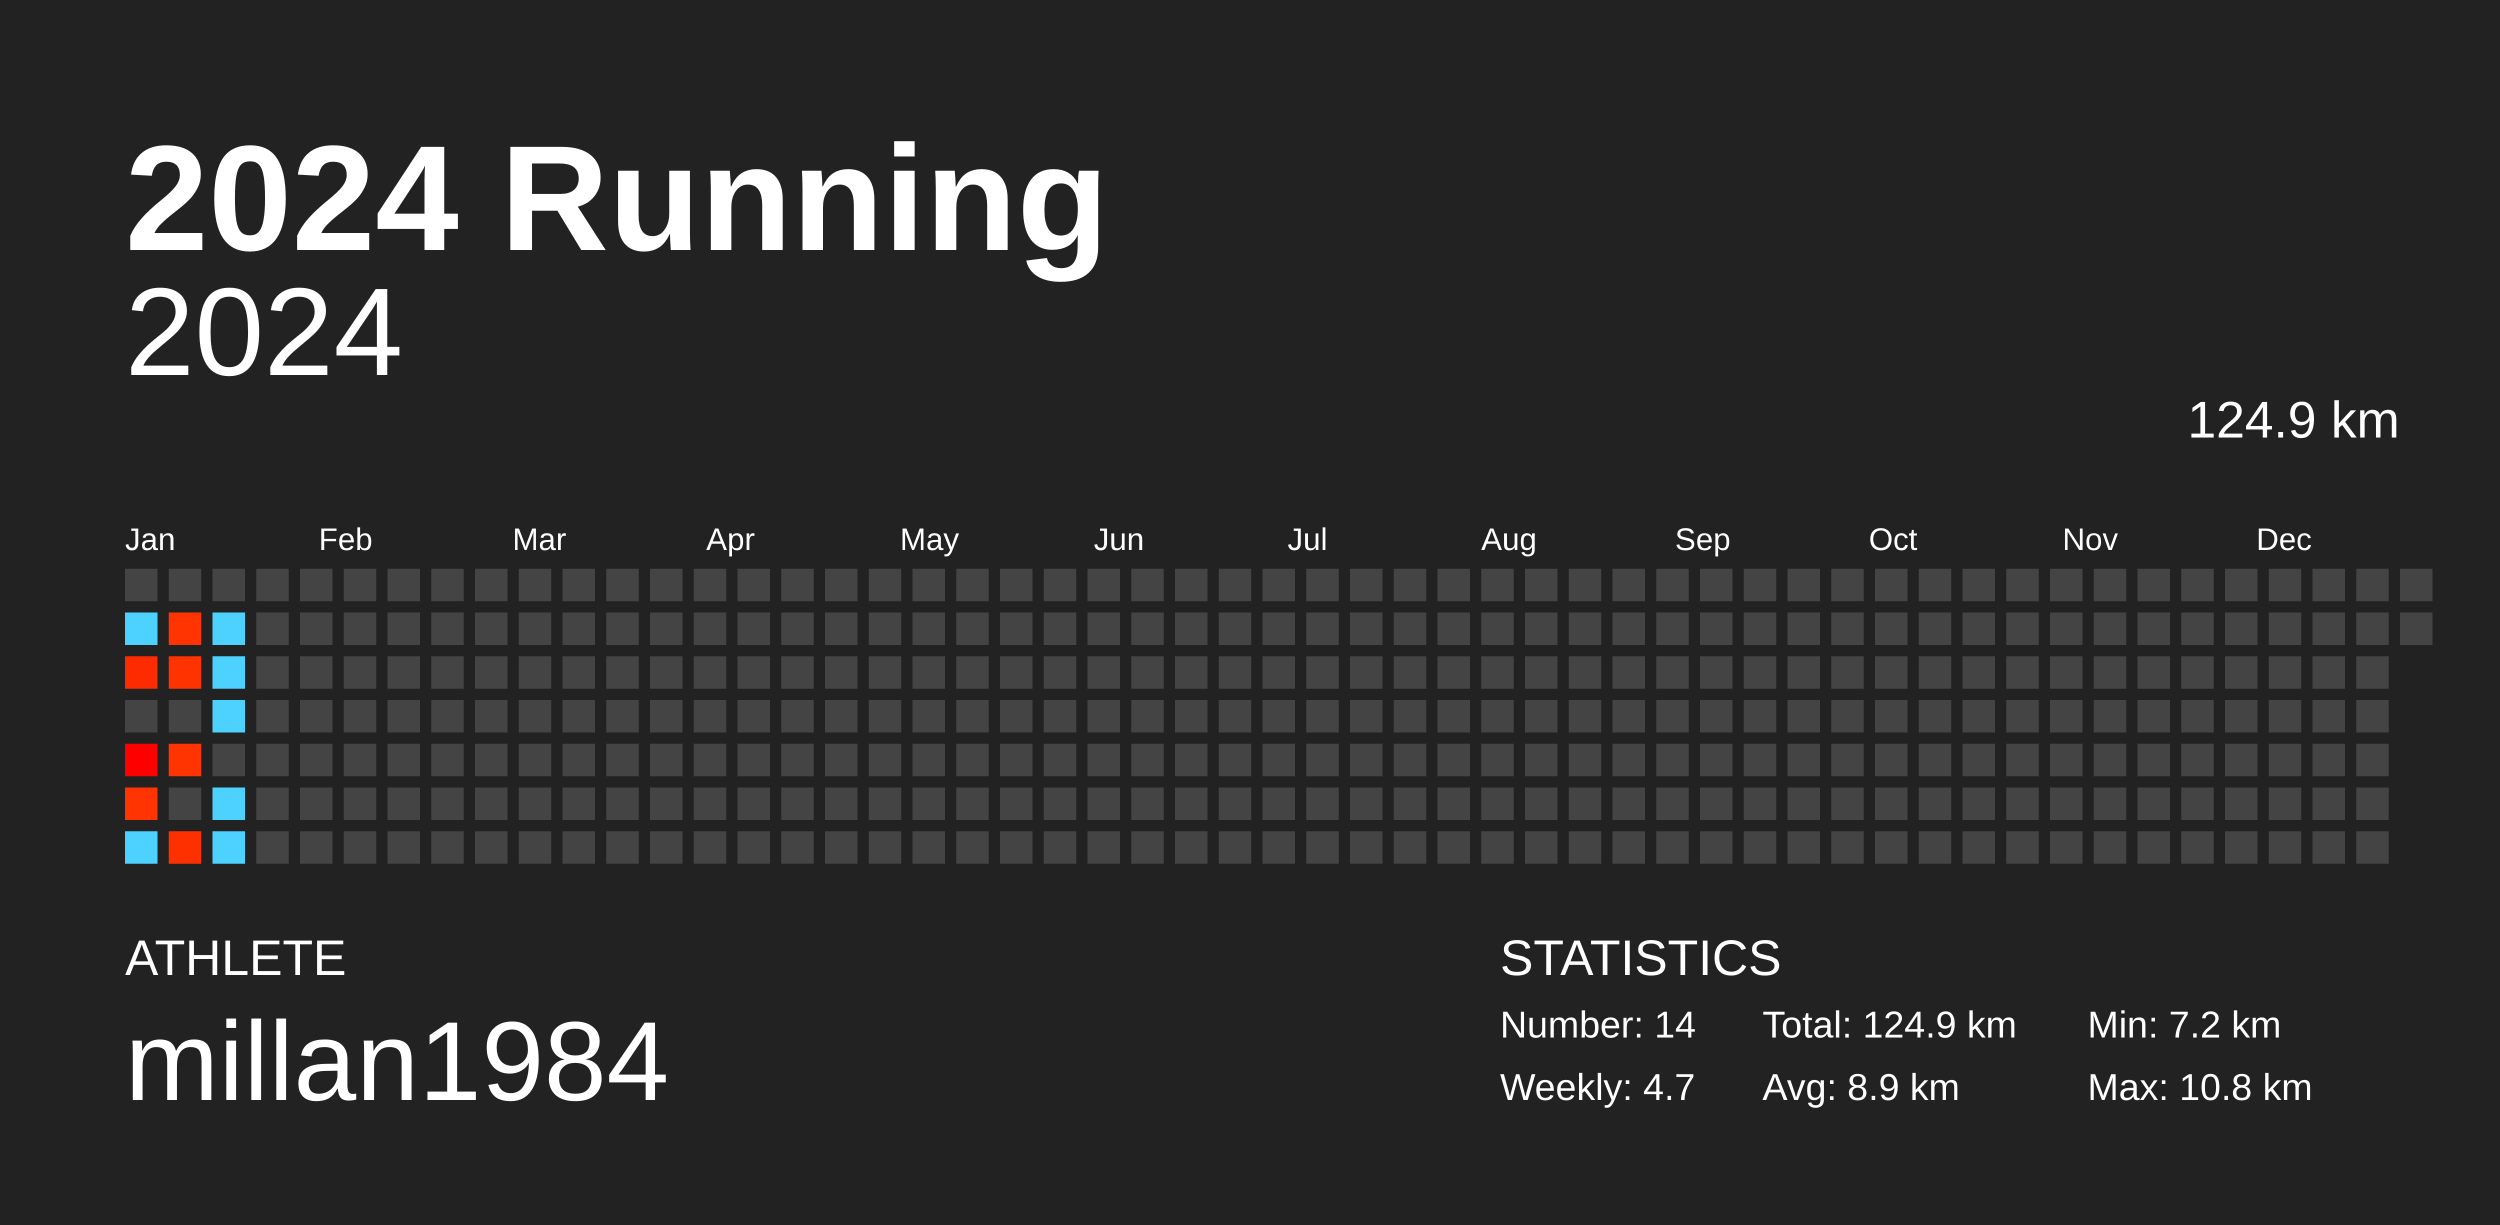
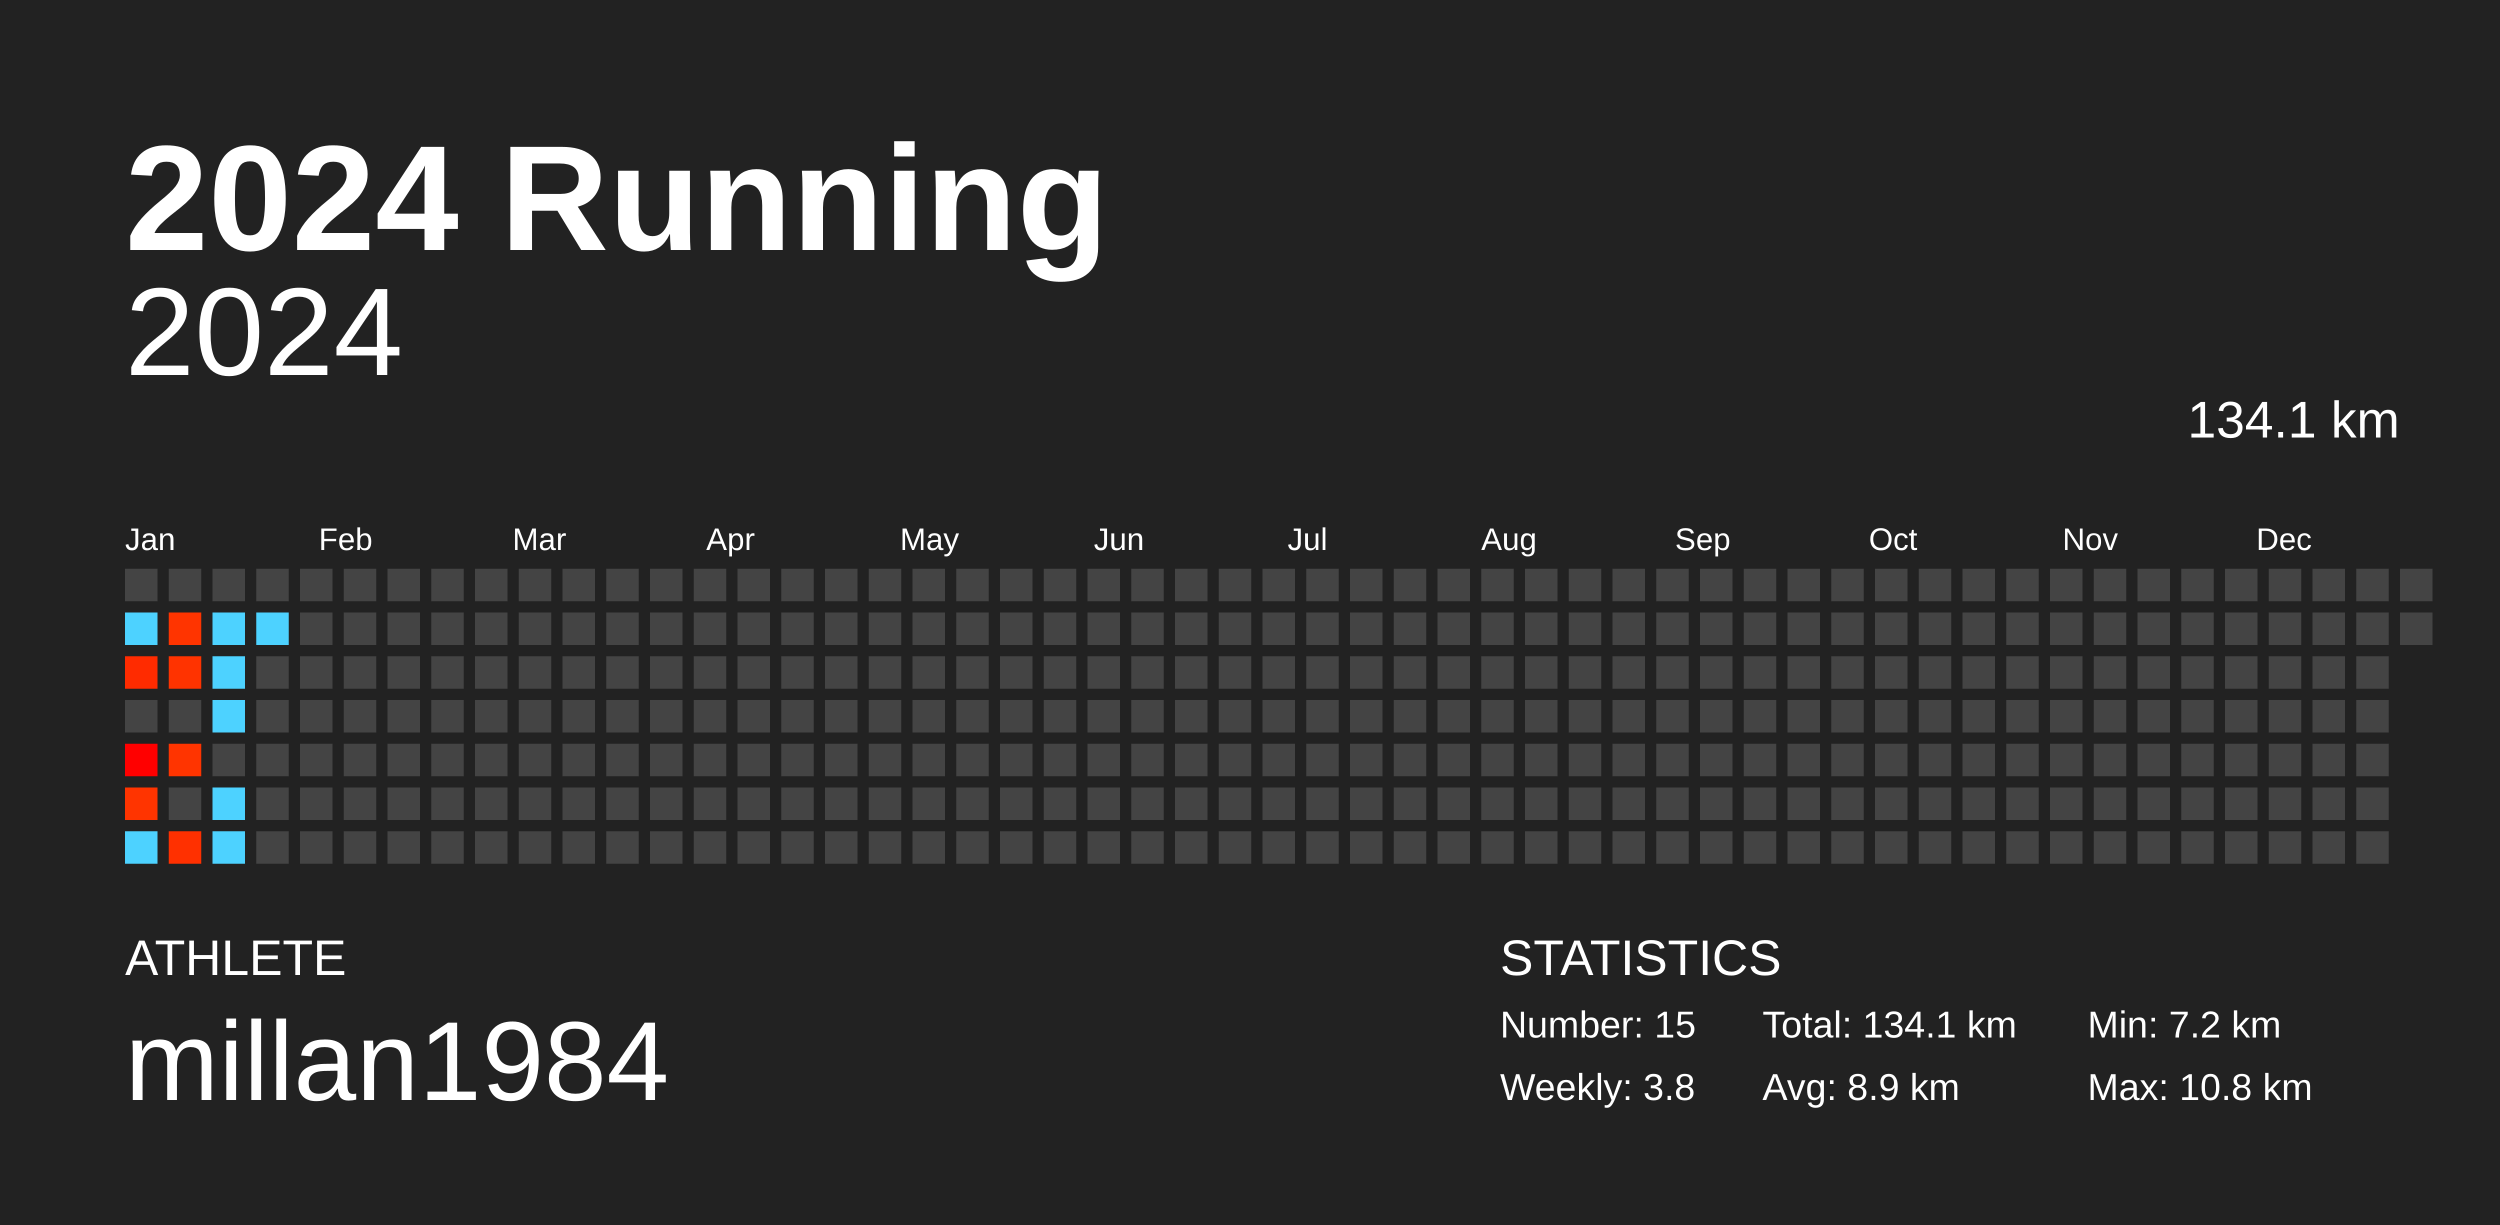
<svg xmlns="http://www.w3.org/2000/svg" baseProfile="full" height="98mm" version="1.1" viewBox="0,0,200,98" width="200mm">
  <defs />
  <rect fill="#222222" height="98" width="200" x="0" y="0" />
  <text fill="#FFFFFF" style="font-size:12px; font-family:Arial; font-weight:bold;" x="10" y="20">2024 Running</text>
  <text fill="#FFFFFF" style="font-size:4px; font-family:Arial" x="10" y="78">ATHLETE</text>
  <text fill="#FFFFFF" style="font-size:9px; font-family:Arial" x="10" y="88">millan1984</text>
  <text fill="#FFFFFF" style="font-size:4px; font-family:Arial" x="120" y="78">STATISTICS</text>
-   <text fill="#FFFFFF" style="font-size:3px; font-family:Arial" x="120" y="83">Number: 14</text>
-   <text fill="#FFFFFF" style="font-size:3px; font-family:Arial" x="120" y="88">Weekly: 4.7</text>
-   <text fill="#FFFFFF" style="font-size:3px; font-family:Arial" x="141" y="83">Total: 124.9 km</text>
+   <text fill="#FFFFFF" style="font-size:3px; font-family:Arial" x="120" y="83">Number: 15</text>
+   <text fill="#FFFFFF" style="font-size:3px; font-family:Arial" x="120" y="88">Weekly: 3.8</text>
+   <text fill="#FFFFFF" style="font-size:3px; font-family:Arial" x="141" y="83">Total: 134.1 km</text>
  <text fill="#FFFFFF" style="font-size:3px; font-family:Arial" x="141" y="88">Avg: 8.9 km</text>
  <text fill="#FFFFFF" style="font-size:3px; font-family:Arial" x="167" y="83">Min: 7.2 km</text>
  <text fill="#FFFFFF" style="font-size:3px; font-family:Arial" x="167" y="88">Max: 10.8 km</text>
  <text alignment-baseline="hanging" fill="#FFFFFF" style="font-size:10.0px; font-family:Arial;" x="10" y="30">2024</text>
-   <text alignment-baseline="hanging" fill="#FFFFFF" style="font-size:4.125px; font-family:Arial;" x="175" y="35">124.9 km</text>
+   <text alignment-baseline="hanging" fill="#FFFFFF" style="font-size:4.125px; font-family:Arial;" x="175" y="35">134.1 km</text>
  <text fill="#FFFFFF" style="font-size:2.5px; font-family:Arial" x="10.0" y="44">Jan</text>
  <text fill="#FFFFFF" style="font-size:2.5px; font-family:Arial" x="25.5" y="44">Feb</text>
  <text fill="#FFFFFF" style="font-size:2.5px; font-family:Arial" x="41.0" y="44">Mar</text>
  <text fill="#FFFFFF" style="font-size:2.5px; font-family:Arial" x="56.5" y="44">Apr</text>
  <text fill="#FFFFFF" style="font-size:2.5px; font-family:Arial" x="72.0" y="44">May</text>
  <text fill="#FFFFFF" style="font-size:2.5px; font-family:Arial" x="87.5" y="44">Jun</text>
  <text fill="#FFFFFF" style="font-size:2.5px; font-family:Arial" x="103.0" y="44">Jul</text>
  <text fill="#FFFFFF" style="font-size:2.5px; font-family:Arial" x="118.5" y="44">Aug</text>
  <text fill="#FFFFFF" style="font-size:2.5px; font-family:Arial" x="134.0" y="44">Sep</text>
  <text fill="#FFFFFF" style="font-size:2.5px; font-family:Arial" x="149.5" y="44">Oct</text>
  <text fill="#FFFFFF" style="font-size:2.5px; font-family:Arial" x="165.0" y="44">Nov</text>
  <text fill="#FFFFFF" style="font-size:2.5px; font-family:Arial" x="180.5" y="44">Dec</text>
  <rect fill="#444444" height="2.6" width="2.6" x="10.0" y="45.5" />
  <rect fill="#4dd2ff" height="2.6" width="2.6" x="10.0" y="49.0" />
  <rect fill="#ff2b00" height="2.6" width="2.6" x="10.0" y="52.5" />
  <rect fill="#444444" height="2.6" width="2.6" x="10.0" y="56.0" />
  <rect fill="#ff0000" height="2.6" width="2.6" x="10.0" y="59.5" />
  <rect fill="#ff3400" height="2.6" width="2.6" x="10.0" y="63.0" />
  <rect fill="#4dd2ff" height="2.6" width="2.6" x="10.0" y="66.5" />
  <rect fill="#444444" height="2.6" width="2.6" x="13.5" y="45.5" />
  <rect fill="#ff3400" height="2.6" width="2.6" x="13.5" y="49.0" />
  <rect fill="#ff3300" height="2.6" width="2.6" x="13.5" y="52.5" />
  <rect fill="#444444" height="2.6" width="2.6" x="13.5" y="56.0" />
  <rect fill="#ff3400" height="2.6" width="2.6" x="13.5" y="59.5" />
  <rect fill="#444444" height="2.6" width="2.6" x="13.5" y="63.0" />
  <rect fill="#ff3000" height="2.6" width="2.6" x="13.5" y="66.5" />
  <rect fill="#444444" height="2.6" width="2.6" x="17.0" y="45.5" />
  <rect fill="#4dd2ff" height="2.6" width="2.6" x="17.0" y="49.0" />
  <rect fill="#4dd2ff" height="2.6" width="2.6" x="17.0" y="52.5" />
  <rect fill="#4dd2ff" height="2.6" width="2.6" x="17.0" y="56.0" />
  <rect fill="#444444" height="2.6" width="2.6" x="17.0" y="59.5" />
  <rect fill="#4dd2ff" height="2.6" width="2.6" x="17.0" y="63.0" />
  <rect fill="#4dd2ff" height="2.6" width="2.6" x="17.0" y="66.5" />
  <rect fill="#444444" height="2.6" width="2.6" x="20.5" y="45.5" />
-   <rect fill="#444444" height="2.6" width="2.6" x="20.5" y="49.0" />
+   <rect fill="#4dd2ff" height="2.6" width="2.6" x="20.5" y="49.0" />
  <rect fill="#444444" height="2.6" width="2.6" x="20.5" y="52.5" />
  <rect fill="#444444" height="2.6" width="2.6" x="20.5" y="56.0" />
  <rect fill="#444444" height="2.6" width="2.6" x="20.5" y="59.5" />
  <rect fill="#444444" height="2.6" width="2.6" x="20.5" y="63.0" />
  <rect fill="#444444" height="2.6" width="2.6" x="20.5" y="66.5" />
  <rect fill="#444444" height="2.6" width="2.6" x="24.0" y="45.5" />
  <rect fill="#444444" height="2.6" width="2.6" x="24.0" y="49.0" />
  <rect fill="#444444" height="2.6" width="2.6" x="24.0" y="52.5" />
  <rect fill="#444444" height="2.6" width="2.6" x="24.0" y="56.0" />
  <rect fill="#444444" height="2.6" width="2.6" x="24.0" y="59.5" />
  <rect fill="#444444" height="2.6" width="2.6" x="24.0" y="63.0" />
  <rect fill="#444444" height="2.6" width="2.6" x="24.0" y="66.5" />
  <rect fill="#444444" height="2.6" width="2.6" x="27.5" y="45.5" />
  <rect fill="#444444" height="2.6" width="2.6" x="27.5" y="49.0" />
  <rect fill="#444444" height="2.6" width="2.6" x="27.5" y="52.5" />
  <rect fill="#444444" height="2.6" width="2.6" x="27.5" y="56.0" />
  <rect fill="#444444" height="2.6" width="2.6" x="27.5" y="59.5" />
  <rect fill="#444444" height="2.6" width="2.6" x="27.5" y="63.0" />
  <rect fill="#444444" height="2.6" width="2.6" x="27.5" y="66.5" />
  <rect fill="#444444" height="2.6" width="2.6" x="31.0" y="45.5" />
  <rect fill="#444444" height="2.6" width="2.6" x="31.0" y="49.0" />
  <rect fill="#444444" height="2.6" width="2.6" x="31.0" y="52.5" />
  <rect fill="#444444" height="2.6" width="2.6" x="31.0" y="56.0" />
  <rect fill="#444444" height="2.6" width="2.6" x="31.0" y="59.5" />
  <rect fill="#444444" height="2.6" width="2.6" x="31.0" y="63.0" />
  <rect fill="#444444" height="2.6" width="2.6" x="31.0" y="66.5" />
  <rect fill="#444444" height="2.6" width="2.6" x="34.5" y="45.5" />
  <rect fill="#444444" height="2.6" width="2.6" x="34.5" y="49.0" />
  <rect fill="#444444" height="2.6" width="2.6" x="34.5" y="52.5" />
  <rect fill="#444444" height="2.6" width="2.6" x="34.5" y="56.0" />
  <rect fill="#444444" height="2.6" width="2.6" x="34.5" y="59.5" />
  <rect fill="#444444" height="2.6" width="2.6" x="34.5" y="63.0" />
  <rect fill="#444444" height="2.6" width="2.6" x="34.5" y="66.5" />
  <rect fill="#444444" height="2.6" width="2.6" x="38.0" y="45.5" />
  <rect fill="#444444" height="2.6" width="2.6" x="38.0" y="49.0" />
  <rect fill="#444444" height="2.6" width="2.6" x="38.0" y="52.5" />
  <rect fill="#444444" height="2.6" width="2.6" x="38.0" y="56.0" />
  <rect fill="#444444" height="2.6" width="2.6" x="38.0" y="59.5" />
  <rect fill="#444444" height="2.6" width="2.6" x="38.0" y="63.0" />
  <rect fill="#444444" height="2.6" width="2.6" x="38.0" y="66.5" />
  <rect fill="#444444" height="2.6" width="2.6" x="41.5" y="45.5" />
  <rect fill="#444444" height="2.6" width="2.6" x="41.5" y="49.0" />
  <rect fill="#444444" height="2.6" width="2.6" x="41.5" y="52.5" />
  <rect fill="#444444" height="2.6" width="2.6" x="41.5" y="56.0" />
  <rect fill="#444444" height="2.6" width="2.6" x="41.5" y="59.5" />
  <rect fill="#444444" height="2.6" width="2.6" x="41.5" y="63.0" />
  <rect fill="#444444" height="2.6" width="2.6" x="41.5" y="66.5" />
  <rect fill="#444444" height="2.6" width="2.6" x="45.0" y="45.5" />
  <rect fill="#444444" height="2.6" width="2.6" x="45.0" y="49.0" />
  <rect fill="#444444" height="2.6" width="2.6" x="45.0" y="52.5" />
  <rect fill="#444444" height="2.6" width="2.6" x="45.0" y="56.0" />
  <rect fill="#444444" height="2.6" width="2.6" x="45.0" y="59.5" />
  <rect fill="#444444" height="2.6" width="2.6" x="45.0" y="63.0" />
  <rect fill="#444444" height="2.6" width="2.6" x="45.0" y="66.5" />
  <rect fill="#444444" height="2.6" width="2.6" x="48.5" y="45.5" />
  <rect fill="#444444" height="2.6" width="2.6" x="48.5" y="49.0" />
  <rect fill="#444444" height="2.6" width="2.6" x="48.5" y="52.5" />
  <rect fill="#444444" height="2.6" width="2.6" x="48.5" y="56.0" />
  <rect fill="#444444" height="2.6" width="2.6" x="48.5" y="59.5" />
  <rect fill="#444444" height="2.6" width="2.6" x="48.5" y="63.0" />
  <rect fill="#444444" height="2.6" width="2.6" x="48.5" y="66.5" />
  <rect fill="#444444" height="2.6" width="2.6" x="52.0" y="45.5" />
  <rect fill="#444444" height="2.6" width="2.6" x="52.0" y="49.0" />
  <rect fill="#444444" height="2.6" width="2.6" x="52.0" y="52.5" />
  <rect fill="#444444" height="2.6" width="2.6" x="52.0" y="56.0" />
  <rect fill="#444444" height="2.6" width="2.6" x="52.0" y="59.5" />
  <rect fill="#444444" height="2.6" width="2.6" x="52.0" y="63.0" />
  <rect fill="#444444" height="2.6" width="2.6" x="52.0" y="66.5" />
  <rect fill="#444444" height="2.6" width="2.6" x="55.5" y="45.5" />
  <rect fill="#444444" height="2.6" width="2.6" x="55.5" y="49.0" />
  <rect fill="#444444" height="2.6" width="2.6" x="55.5" y="52.5" />
  <rect fill="#444444" height="2.6" width="2.6" x="55.5" y="56.0" />
  <rect fill="#444444" height="2.6" width="2.6" x="55.5" y="59.5" />
  <rect fill="#444444" height="2.6" width="2.6" x="55.5" y="63.0" />
  <rect fill="#444444" height="2.6" width="2.6" x="55.5" y="66.5" />
  <rect fill="#444444" height="2.6" width="2.6" x="59.0" y="45.5" />
  <rect fill="#444444" height="2.6" width="2.6" x="59.0" y="49.0" />
  <rect fill="#444444" height="2.6" width="2.6" x="59.0" y="52.5" />
  <rect fill="#444444" height="2.6" width="2.6" x="59.0" y="56.0" />
  <rect fill="#444444" height="2.6" width="2.6" x="59.0" y="59.5" />
  <rect fill="#444444" height="2.6" width="2.6" x="59.0" y="63.0" />
  <rect fill="#444444" height="2.6" width="2.6" x="59.0" y="66.5" />
  <rect fill="#444444" height="2.6" width="2.6" x="62.5" y="45.5" />
  <rect fill="#444444" height="2.6" width="2.6" x="62.5" y="49.0" />
  <rect fill="#444444" height="2.6" width="2.6" x="62.5" y="52.5" />
  <rect fill="#444444" height="2.6" width="2.6" x="62.5" y="56.0" />
  <rect fill="#444444" height="2.6" width="2.6" x="62.5" y="59.5" />
  <rect fill="#444444" height="2.6" width="2.6" x="62.5" y="63.0" />
  <rect fill="#444444" height="2.6" width="2.6" x="62.5" y="66.5" />
  <rect fill="#444444" height="2.6" width="2.6" x="66.0" y="45.5" />
  <rect fill="#444444" height="2.6" width="2.6" x="66.0" y="49.0" />
  <rect fill="#444444" height="2.6" width="2.6" x="66.0" y="52.5" />
  <rect fill="#444444" height="2.6" width="2.6" x="66.0" y="56.0" />
  <rect fill="#444444" height="2.6" width="2.6" x="66.0" y="59.5" />
  <rect fill="#444444" height="2.6" width="2.6" x="66.0" y="63.0" />
  <rect fill="#444444" height="2.6" width="2.6" x="66.0" y="66.5" />
  <rect fill="#444444" height="2.6" width="2.6" x="69.5" y="45.5" />
  <rect fill="#444444" height="2.6" width="2.6" x="69.5" y="49.0" />
  <rect fill="#444444" height="2.6" width="2.6" x="69.5" y="52.5" />
  <rect fill="#444444" height="2.6" width="2.6" x="69.5" y="56.0" />
  <rect fill="#444444" height="2.6" width="2.6" x="69.5" y="59.5" />
  <rect fill="#444444" height="2.6" width="2.6" x="69.5" y="63.0" />
  <rect fill="#444444" height="2.6" width="2.6" x="69.5" y="66.5" />
  <rect fill="#444444" height="2.6" width="2.6" x="73.0" y="45.5" />
  <rect fill="#444444" height="2.6" width="2.6" x="73.0" y="49.0" />
  <rect fill="#444444" height="2.6" width="2.6" x="73.0" y="52.5" />
  <rect fill="#444444" height="2.6" width="2.6" x="73.0" y="56.0" />
  <rect fill="#444444" height="2.6" width="2.6" x="73.0" y="59.5" />
  <rect fill="#444444" height="2.6" width="2.6" x="73.0" y="63.0" />
  <rect fill="#444444" height="2.6" width="2.6" x="73.0" y="66.5" />
  <rect fill="#444444" height="2.6" width="2.6" x="76.5" y="45.5" />
  <rect fill="#444444" height="2.6" width="2.6" x="76.5" y="49.0" />
  <rect fill="#444444" height="2.6" width="2.6" x="76.5" y="52.5" />
  <rect fill="#444444" height="2.6" width="2.6" x="76.5" y="56.0" />
  <rect fill="#444444" height="2.6" width="2.6" x="76.5" y="59.5" />
  <rect fill="#444444" height="2.6" width="2.6" x="76.5" y="63.0" />
  <rect fill="#444444" height="2.6" width="2.6" x="76.5" y="66.5" />
  <rect fill="#444444" height="2.6" width="2.6" x="80.0" y="45.5" />
  <rect fill="#444444" height="2.6" width="2.6" x="80.0" y="49.0" />
  <rect fill="#444444" height="2.6" width="2.6" x="80.0" y="52.5" />
  <rect fill="#444444" height="2.6" width="2.6" x="80.0" y="56.0" />
  <rect fill="#444444" height="2.6" width="2.6" x="80.0" y="59.5" />
  <rect fill="#444444" height="2.6" width="2.6" x="80.0" y="63.0" />
  <rect fill="#444444" height="2.6" width="2.6" x="80.0" y="66.5" />
  <rect fill="#444444" height="2.6" width="2.6" x="83.5" y="45.5" />
  <rect fill="#444444" height="2.6" width="2.6" x="83.5" y="49.0" />
  <rect fill="#444444" height="2.6" width="2.6" x="83.5" y="52.5" />
  <rect fill="#444444" height="2.6" width="2.6" x="83.5" y="56.0" />
  <rect fill="#444444" height="2.6" width="2.6" x="83.5" y="59.5" />
  <rect fill="#444444" height="2.6" width="2.6" x="83.5" y="63.0" />
  <rect fill="#444444" height="2.6" width="2.6" x="83.5" y="66.5" />
  <rect fill="#444444" height="2.6" width="2.6" x="87.0" y="45.5" />
  <rect fill="#444444" height="2.6" width="2.6" x="87.0" y="49.0" />
  <rect fill="#444444" height="2.6" width="2.6" x="87.0" y="52.5" />
  <rect fill="#444444" height="2.6" width="2.6" x="87.0" y="56.0" />
  <rect fill="#444444" height="2.6" width="2.6" x="87.0" y="59.5" />
  <rect fill="#444444" height="2.6" width="2.6" x="87.0" y="63.0" />
  <rect fill="#444444" height="2.6" width="2.6" x="87.0" y="66.5" />
  <rect fill="#444444" height="2.6" width="2.6" x="90.5" y="45.5" />
  <rect fill="#444444" height="2.6" width="2.6" x="90.5" y="49.0" />
  <rect fill="#444444" height="2.6" width="2.6" x="90.5" y="52.5" />
  <rect fill="#444444" height="2.6" width="2.6" x="90.5" y="56.0" />
  <rect fill="#444444" height="2.6" width="2.6" x="90.5" y="59.5" />
  <rect fill="#444444" height="2.6" width="2.6" x="90.5" y="63.0" />
  <rect fill="#444444" height="2.6" width="2.6" x="90.5" y="66.5" />
  <rect fill="#444444" height="2.6" width="2.6" x="94.0" y="45.5" />
  <rect fill="#444444" height="2.6" width="2.6" x="94.0" y="49.0" />
  <rect fill="#444444" height="2.6" width="2.6" x="94.0" y="52.5" />
  <rect fill="#444444" height="2.6" width="2.6" x="94.0" y="56.0" />
  <rect fill="#444444" height="2.6" width="2.6" x="94.0" y="59.5" />
  <rect fill="#444444" height="2.6" width="2.6" x="94.0" y="63.0" />
  <rect fill="#444444" height="2.6" width="2.6" x="94.0" y="66.5" />
  <rect fill="#444444" height="2.6" width="2.6" x="97.5" y="45.5" />
  <rect fill="#444444" height="2.6" width="2.6" x="97.5" y="49.0" />
  <rect fill="#444444" height="2.6" width="2.6" x="97.5" y="52.5" />
  <rect fill="#444444" height="2.6" width="2.6" x="97.5" y="56.0" />
  <rect fill="#444444" height="2.6" width="2.6" x="97.5" y="59.5" />
  <rect fill="#444444" height="2.6" width="2.6" x="97.5" y="63.0" />
  <rect fill="#444444" height="2.6" width="2.6" x="97.5" y="66.5" />
  <rect fill="#444444" height="2.6" width="2.6" x="101.0" y="45.5" />
  <rect fill="#444444" height="2.6" width="2.6" x="101.0" y="49.0" />
  <rect fill="#444444" height="2.6" width="2.6" x="101.0" y="52.5" />
  <rect fill="#444444" height="2.6" width="2.6" x="101.0" y="56.0" />
  <rect fill="#444444" height="2.6" width="2.6" x="101.0" y="59.5" />
  <rect fill="#444444" height="2.6" width="2.6" x="101.0" y="63.0" />
  <rect fill="#444444" height="2.6" width="2.6" x="101.0" y="66.5" />
  <rect fill="#444444" height="2.6" width="2.6" x="104.5" y="45.5" />
  <rect fill="#444444" height="2.6" width="2.6" x="104.5" y="49.0" />
  <rect fill="#444444" height="2.6" width="2.6" x="104.5" y="52.5" />
  <rect fill="#444444" height="2.6" width="2.6" x="104.5" y="56.0" />
  <rect fill="#444444" height="2.6" width="2.6" x="104.5" y="59.5" />
  <rect fill="#444444" height="2.6" width="2.6" x="104.5" y="63.0" />
  <rect fill="#444444" height="2.6" width="2.6" x="104.5" y="66.5" />
  <rect fill="#444444" height="2.6" width="2.6" x="108.0" y="45.5" />
  <rect fill="#444444" height="2.6" width="2.6" x="108.0" y="49.0" />
  <rect fill="#444444" height="2.6" width="2.6" x="108.0" y="52.5" />
  <rect fill="#444444" height="2.6" width="2.6" x="108.0" y="56.0" />
  <rect fill="#444444" height="2.6" width="2.6" x="108.0" y="59.5" />
  <rect fill="#444444" height="2.6" width="2.6" x="108.0" y="63.0" />
  <rect fill="#444444" height="2.6" width="2.6" x="108.0" y="66.5" />
  <rect fill="#444444" height="2.6" width="2.6" x="111.5" y="45.5" />
  <rect fill="#444444" height="2.6" width="2.6" x="111.5" y="49.0" />
  <rect fill="#444444" height="2.6" width="2.6" x="111.5" y="52.5" />
  <rect fill="#444444" height="2.6" width="2.6" x="111.5" y="56.0" />
  <rect fill="#444444" height="2.6" width="2.6" x="111.5" y="59.5" />
  <rect fill="#444444" height="2.6" width="2.6" x="111.5" y="63.0" />
  <rect fill="#444444" height="2.6" width="2.6" x="111.5" y="66.5" />
  <rect fill="#444444" height="2.6" width="2.6" x="115.0" y="45.5" />
  <rect fill="#444444" height="2.6" width="2.6" x="115.0" y="49.0" />
  <rect fill="#444444" height="2.6" width="2.6" x="115.0" y="52.5" />
  <rect fill="#444444" height="2.6" width="2.6" x="115.0" y="56.0" />
  <rect fill="#444444" height="2.6" width="2.6" x="115.0" y="59.5" />
  <rect fill="#444444" height="2.6" width="2.6" x="115.0" y="63.0" />
  <rect fill="#444444" height="2.6" width="2.6" x="115.0" y="66.5" />
  <rect fill="#444444" height="2.6" width="2.6" x="118.5" y="45.5" />
  <rect fill="#444444" height="2.6" width="2.6" x="118.5" y="49.0" />
  <rect fill="#444444" height="2.6" width="2.6" x="118.5" y="52.5" />
  <rect fill="#444444" height="2.6" width="2.6" x="118.5" y="56.0" />
  <rect fill="#444444" height="2.6" width="2.6" x="118.5" y="59.5" />
  <rect fill="#444444" height="2.6" width="2.6" x="118.5" y="63.0" />
  <rect fill="#444444" height="2.6" width="2.6" x="118.5" y="66.5" />
  <rect fill="#444444" height="2.6" width="2.6" x="122.0" y="45.5" />
  <rect fill="#444444" height="2.6" width="2.6" x="122.0" y="49.0" />
  <rect fill="#444444" height="2.6" width="2.6" x="122.0" y="52.5" />
  <rect fill="#444444" height="2.6" width="2.6" x="122.0" y="56.0" />
  <rect fill="#444444" height="2.6" width="2.6" x="122.0" y="59.5" />
  <rect fill="#444444" height="2.6" width="2.6" x="122.0" y="63.0" />
  <rect fill="#444444" height="2.6" width="2.6" x="122.0" y="66.5" />
  <rect fill="#444444" height="2.6" width="2.6" x="125.5" y="45.5" />
  <rect fill="#444444" height="2.6" width="2.6" x="125.5" y="49.0" />
  <rect fill="#444444" height="2.6" width="2.6" x="125.5" y="52.5" />
  <rect fill="#444444" height="2.6" width="2.6" x="125.5" y="56.0" />
  <rect fill="#444444" height="2.6" width="2.6" x="125.5" y="59.5" />
  <rect fill="#444444" height="2.6" width="2.6" x="125.5" y="63.0" />
  <rect fill="#444444" height="2.6" width="2.6" x="125.5" y="66.5" />
  <rect fill="#444444" height="2.6" width="2.6" x="129.0" y="45.5" />
  <rect fill="#444444" height="2.6" width="2.6" x="129.0" y="49.0" />
  <rect fill="#444444" height="2.6" width="2.6" x="129.0" y="52.5" />
  <rect fill="#444444" height="2.6" width="2.6" x="129.0" y="56.0" />
  <rect fill="#444444" height="2.6" width="2.6" x="129.0" y="59.5" />
  <rect fill="#444444" height="2.6" width="2.6" x="129.0" y="63.0" />
  <rect fill="#444444" height="2.6" width="2.6" x="129.0" y="66.5" />
  <rect fill="#444444" height="2.6" width="2.6" x="132.5" y="45.5" />
  <rect fill="#444444" height="2.6" width="2.6" x="132.5" y="49.0" />
  <rect fill="#444444" height="2.6" width="2.6" x="132.5" y="52.5" />
  <rect fill="#444444" height="2.6" width="2.6" x="132.5" y="56.0" />
  <rect fill="#444444" height="2.6" width="2.6" x="132.5" y="59.5" />
  <rect fill="#444444" height="2.6" width="2.6" x="132.5" y="63.0" />
  <rect fill="#444444" height="2.6" width="2.6" x="132.5" y="66.5" />
  <rect fill="#444444" height="2.6" width="2.6" x="136.0" y="45.5" />
  <rect fill="#444444" height="2.6" width="2.6" x="136.0" y="49.0" />
  <rect fill="#444444" height="2.6" width="2.6" x="136.0" y="52.5" />
  <rect fill="#444444" height="2.6" width="2.6" x="136.0" y="56.0" />
  <rect fill="#444444" height="2.6" width="2.6" x="136.0" y="59.5" />
  <rect fill="#444444" height="2.6" width="2.6" x="136.0" y="63.0" />
  <rect fill="#444444" height="2.6" width="2.6" x="136.0" y="66.5" />
  <rect fill="#444444" height="2.6" width="2.6" x="139.5" y="45.5" />
  <rect fill="#444444" height="2.6" width="2.6" x="139.5" y="49.0" />
  <rect fill="#444444" height="2.6" width="2.6" x="139.5" y="52.5" />
  <rect fill="#444444" height="2.6" width="2.6" x="139.5" y="56.0" />
  <rect fill="#444444" height="2.6" width="2.6" x="139.5" y="59.5" />
  <rect fill="#444444" height="2.6" width="2.6" x="139.5" y="63.0" />
  <rect fill="#444444" height="2.6" width="2.6" x="139.5" y="66.5" />
  <rect fill="#444444" height="2.6" width="2.6" x="143.0" y="45.5" />
  <rect fill="#444444" height="2.6" width="2.6" x="143.0" y="49.0" />
  <rect fill="#444444" height="2.6" width="2.6" x="143.0" y="52.5" />
  <rect fill="#444444" height="2.6" width="2.6" x="143.0" y="56.0" />
  <rect fill="#444444" height="2.6" width="2.6" x="143.0" y="59.5" />
  <rect fill="#444444" height="2.6" width="2.6" x="143.0" y="63.0" />
  <rect fill="#444444" height="2.6" width="2.6" x="143.0" y="66.5" />
  <rect fill="#444444" height="2.6" width="2.6" x="146.5" y="45.5" />
  <rect fill="#444444" height="2.6" width="2.6" x="146.5" y="49.0" />
  <rect fill="#444444" height="2.6" width="2.6" x="146.5" y="52.5" />
  <rect fill="#444444" height="2.6" width="2.6" x="146.5" y="56.0" />
  <rect fill="#444444" height="2.6" width="2.6" x="146.5" y="59.5" />
  <rect fill="#444444" height="2.6" width="2.6" x="146.5" y="63.0" />
  <rect fill="#444444" height="2.6" width="2.6" x="146.5" y="66.5" />
  <rect fill="#444444" height="2.6" width="2.6" x="150.0" y="45.5" />
  <rect fill="#444444" height="2.6" width="2.6" x="150.0" y="49.0" />
  <rect fill="#444444" height="2.6" width="2.6" x="150.0" y="52.5" />
  <rect fill="#444444" height="2.6" width="2.6" x="150.0" y="56.0" />
  <rect fill="#444444" height="2.6" width="2.6" x="150.0" y="59.5" />
  <rect fill="#444444" height="2.6" width="2.6" x="150.0" y="63.0" />
  <rect fill="#444444" height="2.6" width="2.6" x="150.0" y="66.5" />
  <rect fill="#444444" height="2.6" width="2.6" x="153.5" y="45.5" />
  <rect fill="#444444" height="2.6" width="2.6" x="153.5" y="49.0" />
  <rect fill="#444444" height="2.6" width="2.6" x="153.5" y="52.5" />
  <rect fill="#444444" height="2.6" width="2.6" x="153.5" y="56.0" />
  <rect fill="#444444" height="2.6" width="2.6" x="153.5" y="59.5" />
  <rect fill="#444444" height="2.6" width="2.6" x="153.5" y="63.0" />
  <rect fill="#444444" height="2.6" width="2.6" x="153.5" y="66.5" />
  <rect fill="#444444" height="2.6" width="2.6" x="157.0" y="45.5" />
  <rect fill="#444444" height="2.6" width="2.6" x="157.0" y="49.0" />
  <rect fill="#444444" height="2.6" width="2.6" x="157.0" y="52.5" />
  <rect fill="#444444" height="2.6" width="2.6" x="157.0" y="56.0" />
  <rect fill="#444444" height="2.6" width="2.6" x="157.0" y="59.5" />
  <rect fill="#444444" height="2.6" width="2.6" x="157.0" y="63.0" />
  <rect fill="#444444" height="2.6" width="2.6" x="157.0" y="66.5" />
  <rect fill="#444444" height="2.6" width="2.6" x="160.5" y="45.5" />
  <rect fill="#444444" height="2.6" width="2.6" x="160.5" y="49.0" />
  <rect fill="#444444" height="2.6" width="2.6" x="160.5" y="52.5" />
  <rect fill="#444444" height="2.6" width="2.6" x="160.5" y="56.0" />
  <rect fill="#444444" height="2.6" width="2.6" x="160.5" y="59.5" />
  <rect fill="#444444" height="2.6" width="2.6" x="160.5" y="63.0" />
  <rect fill="#444444" height="2.6" width="2.6" x="160.5" y="66.5" />
  <rect fill="#444444" height="2.6" width="2.6" x="164.0" y="45.5" />
  <rect fill="#444444" height="2.6" width="2.6" x="164.0" y="49.0" />
  <rect fill="#444444" height="2.6" width="2.6" x="164.0" y="52.5" />
  <rect fill="#444444" height="2.6" width="2.6" x="164.0" y="56.0" />
  <rect fill="#444444" height="2.6" width="2.6" x="164.0" y="59.5" />
  <rect fill="#444444" height="2.6" width="2.6" x="164.0" y="63.0" />
  <rect fill="#444444" height="2.6" width="2.6" x="164.0" y="66.5" />
  <rect fill="#444444" height="2.6" width="2.6" x="167.5" y="45.5" />
  <rect fill="#444444" height="2.6" width="2.6" x="167.5" y="49.0" />
  <rect fill="#444444" height="2.6" width="2.6" x="167.5" y="52.5" />
  <rect fill="#444444" height="2.6" width="2.6" x="167.5" y="56.0" />
  <rect fill="#444444" height="2.6" width="2.6" x="167.5" y="59.5" />
  <rect fill="#444444" height="2.6" width="2.6" x="167.5" y="63.0" />
  <rect fill="#444444" height="2.6" width="2.6" x="167.5" y="66.5" />
  <rect fill="#444444" height="2.6" width="2.6" x="171.0" y="45.5" />
  <rect fill="#444444" height="2.6" width="2.6" x="171.0" y="49.0" />
  <rect fill="#444444" height="2.6" width="2.6" x="171.0" y="52.5" />
  <rect fill="#444444" height="2.6" width="2.6" x="171.0" y="56.0" />
  <rect fill="#444444" height="2.6" width="2.6" x="171.0" y="59.5" />
  <rect fill="#444444" height="2.6" width="2.6" x="171.0" y="63.0" />
  <rect fill="#444444" height="2.6" width="2.6" x="171.0" y="66.5" />
  <rect fill="#444444" height="2.6" width="2.6" x="174.5" y="45.5" />
  <rect fill="#444444" height="2.6" width="2.6" x="174.5" y="49.0" />
  <rect fill="#444444" height="2.6" width="2.6" x="174.5" y="52.5" />
  <rect fill="#444444" height="2.6" width="2.6" x="174.5" y="56.0" />
  <rect fill="#444444" height="2.6" width="2.6" x="174.5" y="59.5" />
  <rect fill="#444444" height="2.6" width="2.6" x="174.5" y="63.0" />
  <rect fill="#444444" height="2.6" width="2.6" x="174.5" y="66.5" />
  <rect fill="#444444" height="2.6" width="2.6" x="178.0" y="45.5" />
  <rect fill="#444444" height="2.6" width="2.6" x="178.0" y="49.0" />
  <rect fill="#444444" height="2.6" width="2.6" x="178.0" y="52.5" />
  <rect fill="#444444" height="2.6" width="2.6" x="178.0" y="56.0" />
  <rect fill="#444444" height="2.6" width="2.6" x="178.0" y="59.5" />
  <rect fill="#444444" height="2.6" width="2.6" x="178.0" y="63.0" />
  <rect fill="#444444" height="2.6" width="2.6" x="178.0" y="66.5" />
  <rect fill="#444444" height="2.6" width="2.6" x="181.5" y="45.5" />
  <rect fill="#444444" height="2.6" width="2.6" x="181.5" y="49.0" />
  <rect fill="#444444" height="2.6" width="2.6" x="181.5" y="52.5" />
  <rect fill="#444444" height="2.6" width="2.6" x="181.5" y="56.0" />
  <rect fill="#444444" height="2.6" width="2.6" x="181.5" y="59.5" />
  <rect fill="#444444" height="2.6" width="2.6" x="181.5" y="63.0" />
  <rect fill="#444444" height="2.6" width="2.6" x="181.5" y="66.5" />
  <rect fill="#444444" height="2.6" width="2.6" x="185.0" y="45.5" />
  <rect fill="#444444" height="2.6" width="2.6" x="185.0" y="49.0" />
  <rect fill="#444444" height="2.6" width="2.6" x="185.0" y="52.5" />
  <rect fill="#444444" height="2.6" width="2.6" x="185.0" y="56.0" />
  <rect fill="#444444" height="2.6" width="2.6" x="185.0" y="59.5" />
  <rect fill="#444444" height="2.6" width="2.6" x="185.0" y="63.0" />
  <rect fill="#444444" height="2.6" width="2.6" x="185.0" y="66.5" />
  <rect fill="#444444" height="2.6" width="2.6" x="188.5" y="45.5" />
  <rect fill="#444444" height="2.6" width="2.6" x="188.5" y="49.0" />
  <rect fill="#444444" height="2.6" width="2.6" x="188.5" y="52.5" />
  <rect fill="#444444" height="2.6" width="2.6" x="188.5" y="56.0" />
  <rect fill="#444444" height="2.6" width="2.6" x="188.5" y="59.5" />
  <rect fill="#444444" height="2.6" width="2.6" x="188.5" y="63.0" />
  <rect fill="#444444" height="2.6" width="2.6" x="188.5" y="66.5" />
  <rect fill="#444444" height="2.6" width="2.6" x="192.0" y="45.5" />
  <rect fill="#444444" height="2.6" width="2.6" x="192.0" y="49.0" />
</svg>
